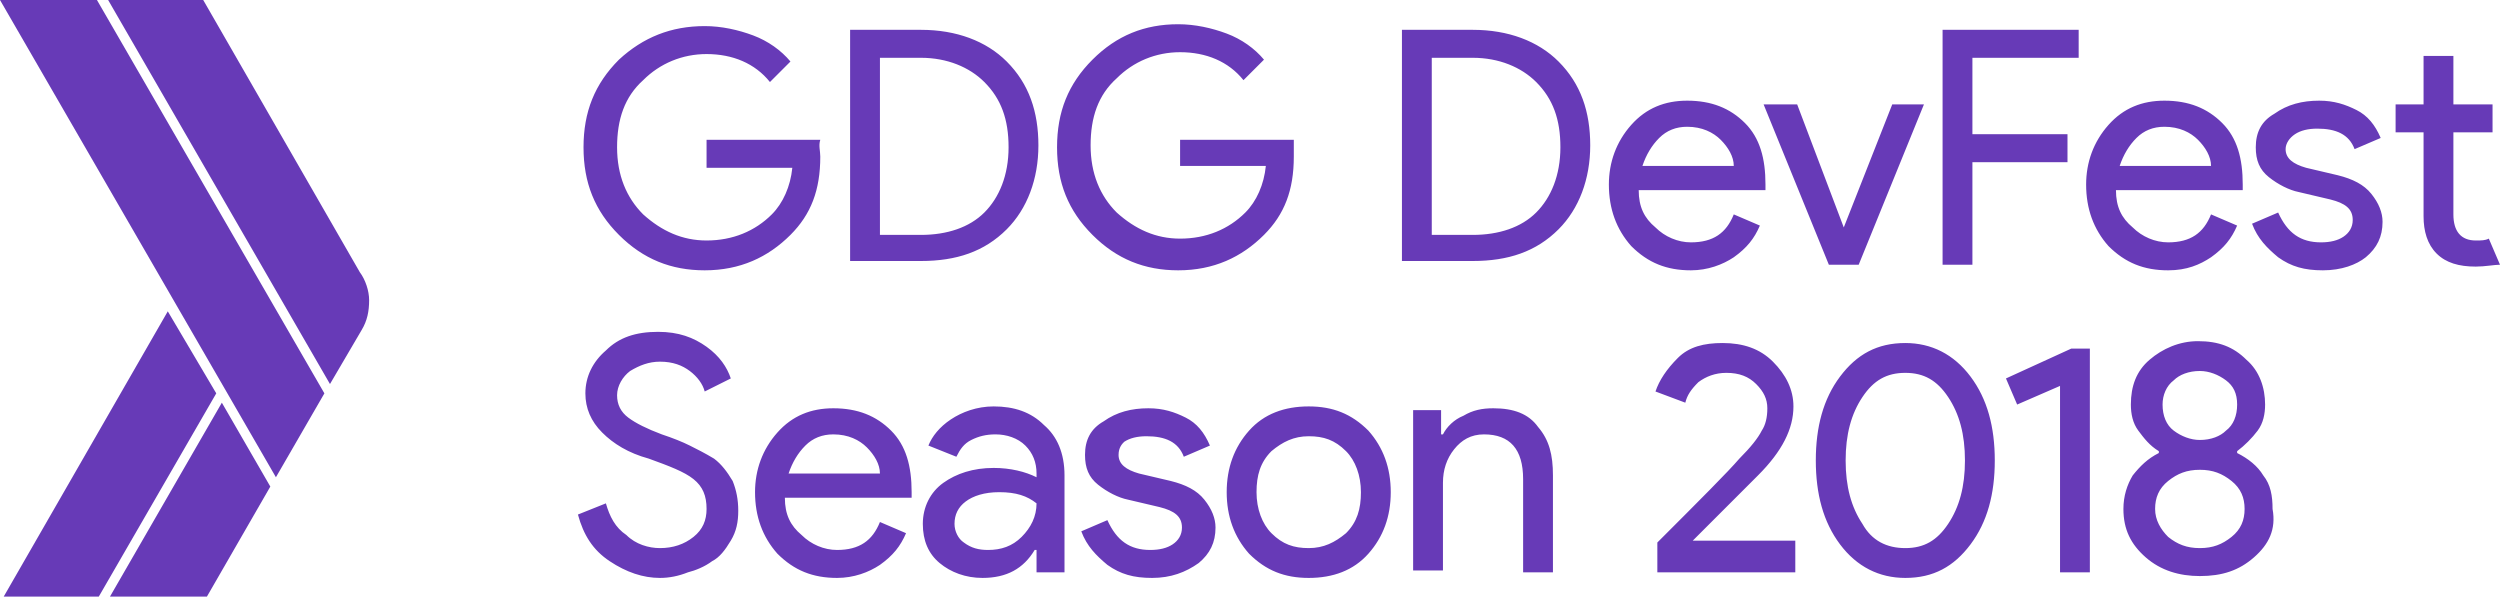
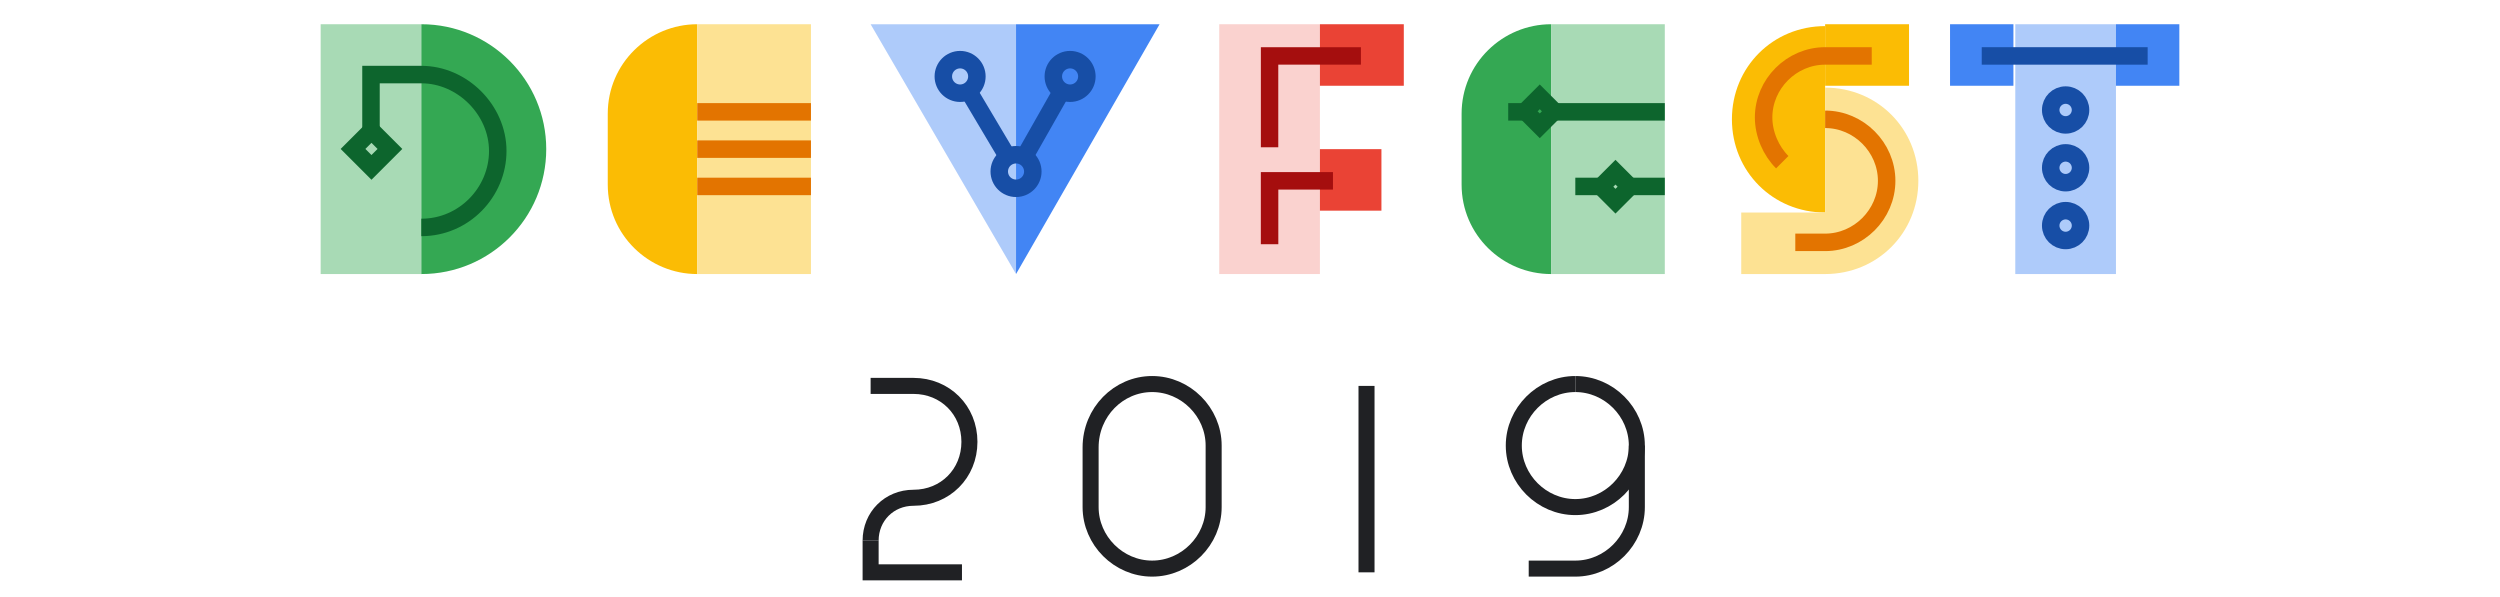
- <svg xmlns="http://www.w3.org/2000/svg" id="Layer_4" width="134.1" height="32">
-   <style>.st0{fill:#673ab7}</style>
-   <g id="XMLID_261_">
-     <path id="XMLID_259_" d="M5.2 0H0l14.8 25.6 2.6-4.5z" class="st0" />
-     <path id="XMLID_258_" d="M19.3 14.6L10.9 0H5.8l11.9 20.6 1.7-2.9c.3-.5.4-1 .4-1.6 0-.5-.2-1.1-.5-1.5z" class="st0" />
-     <path id="XMLID_257_" d="M9 16.7L.2 32h5.1l6.3-10.9z" class="st0" />
-     <path id="XMLID_256_" d="M11.9 21.6L5.9 32h5.2l3.4-5.9z" class="st0" />
-   </g>
-   <g id="XMLID_1_">
-     <path d="M44 8.4c0 1.8-.5 3.1-1.6 4.2-1.2 1.2-2.7 1.9-4.6 1.9-1.8 0-3.3-.6-4.6-1.9-1.3-1.3-1.9-2.8-1.9-4.7s.6-3.4 1.9-4.7C34.5 2 36 1.4 37.8 1.4c.9 0 1.8.2 2.6.5s1.5.8 2 1.4l-1.1 1.1c-.8-1-2-1.5-3.4-1.5-1.3 0-2.5.5-3.4 1.4-1 .9-1.4 2.1-1.4 3.6s.5 2.7 1.4 3.6c1 .9 2.1 1.4 3.4 1.4 1.4 0 2.6-.5 3.5-1.4.6-.6 1-1.5 1.1-2.5h-4.6V7.5H44c-.1.3 0 .6 0 .9zM45.6 14.2V1.6h3.8c1.9 0 3.5.6 4.6 1.7 1.2 1.2 1.7 2.7 1.7 4.5s-.6 3.4-1.7 4.5c-1.2 1.2-2.7 1.7-4.6 1.7h-3.8zm1.6-1.6h2.2c1.4 0 2.6-.4 3.4-1.2.8-.8 1.3-2 1.3-3.5s-.4-2.6-1.3-3.5c-.8-.8-2-1.3-3.4-1.3h-2.2v9.5zM69.4 8.4c0 1.8-.5 3.1-1.6 4.2-1.2 1.2-2.7 1.9-4.6 1.9-1.8 0-3.3-.6-4.6-1.9-1.3-1.3-1.9-2.8-1.9-4.7s.6-3.4 1.9-4.7c1.3-1.3 2.8-1.9 4.6-1.9.9 0 1.8.2 2.6.5s1.5.8 2 1.4l-1.1 1.1c-.8-1-2-1.5-3.4-1.5-1.3 0-2.5.5-3.4 1.4-1 .9-1.4 2.1-1.4 3.6s.5 2.7 1.4 3.6c1 .9 2.1 1.4 3.4 1.4 1.4 0 2.6-.5 3.5-1.4.6-.6 1-1.5 1.1-2.5h-4.6V7.5h6.1v.9zM75.2 14.2V1.6H79c1.9 0 3.5.6 4.6 1.7 1.2 1.2 1.7 2.7 1.7 4.5s-.6 3.4-1.7 4.5C82.4 13.5 80.9 14 79 14h-3.8zm1.6-1.6H79c1.4 0 2.6-.4 3.4-1.2.8-.8 1.3-2 1.3-3.5s-.4-2.6-1.3-3.5c-.8-.8-2-1.3-3.4-1.3h-2.2v9.5zM90.7 14.5c-1.3 0-2.3-.4-3.2-1.3-.8-.9-1.2-2-1.2-3.3 0-1.2.4-2.3 1.2-3.2.8-.9 1.8-1.3 3-1.3 1.3 0 2.3.4 3.1 1.2.8.8 1.1 1.9 1.1 3.3v.3h-6.8c0 .9.3 1.5.9 2 .5.5 1.2.8 1.9.8 1.2 0 1.9-.5 2.3-1.5l1.4.6c-.3.7-.7 1.2-1.4 1.7-.6.4-1.4.7-2.3.7zM93 8.9c0-.5-.3-1-.7-1.4-.4-.4-1-.7-1.8-.7-.6 0-1.1.2-1.5.6-.4.4-.7.9-.9 1.5H93zM98.1 14.2l-3.5-8.6h1.8l2.5 6.6 2.6-6.6h1.7l-3.5 8.6h-1.6zM105.8 14.2h-1.6V1.6h7.3v1.5h-5.7v4.1h5.1v1.5h-5.1v5.5zM116.3 14.5c-1.3 0-2.3-.4-3.2-1.3-.8-.9-1.2-2-1.2-3.3 0-1.2.4-2.3 1.2-3.2.8-.9 1.8-1.3 3-1.3 1.3 0 2.3.4 3.1 1.2.8.8 1.1 1.9 1.1 3.3v.3h-6.8c0 .9.3 1.5.9 2 .5.5 1.2.8 1.9.8 1.2 0 1.9-.5 2.3-1.5l1.4.6c-.3.7-.7 1.2-1.4 1.7-.6.4-1.3.7-2.3.7zm2.3-5.6c0-.5-.3-1-.7-1.4-.4-.4-1-.7-1.8-.7-.6 0-1.1.2-1.5.6-.4.4-.7.9-.9 1.5h4.9zM124.6 14.5c-1 0-1.7-.2-2.4-.7-.6-.5-1.1-1-1.4-1.8l1.4-.6c.5 1.1 1.2 1.6 2.3 1.6.5 0 .9-.1 1.2-.3.3-.2.5-.5.5-.9 0-.6-.4-.9-1.2-1.1l-1.7-.4c-.5-.1-1.1-.4-1.6-.8s-.7-.9-.7-1.6c0-.8.3-1.4 1-1.8.7-.5 1.5-.7 2.4-.7.8 0 1.4.2 2 .5.6.3 1 .8 1.3 1.5l-1.4.6c-.3-.8-1-1.1-2-1.1-.5 0-.9.1-1.2.3-.3.2-.5.5-.5.8 0 .5.4.8 1.1 1l1.7.4c.8.2 1.4.5 1.8 1 .4.5.6 1 .6 1.5 0 .8-.3 1.4-.9 1.9-.5.4-1.3.7-2.3.7zM132.8 14.3c-.9 0-1.6-.2-2.1-.7-.5-.5-.7-1.2-.7-2V7.1h-1.5V5.6h1.5V3h1.6v2.6h2.1v1.5h-2.1v4.4c0 .9.4 1.4 1.2 1.4.3 0 .5 0 .7-.1l.6 1.4c-.3 0-.8.1-1.3.1zM35.4 31c-.9 0-1.8-.3-2.7-.9-.9-.6-1.4-1.4-1.7-2.5l1.5-.6c.2.7.5 1.3 1.1 1.7.5.5 1.2.7 1.8.7.7 0 1.3-.2 1.8-.6.5-.4.7-.9.7-1.5 0-.7-.2-1.2-.7-1.6-.5-.4-1.3-.7-2.4-1.1-1.1-.3-1.9-.8-2.5-1.4-.6-.6-.9-1.3-.9-2.1 0-.9.4-1.7 1.1-2.3.7-.7 1.6-1 2.8-1 1.1 0 1.9.3 2.6.8.7.5 1.1 1.1 1.3 1.7l-1.4.7c-.1-.4-.4-.8-.8-1.1-.4-.3-.9-.5-1.6-.5-.6 0-1.1.2-1.6.5-.4.3-.7.8-.7 1.3s.2.9.6 1.2c.4.3 1 .6 1.8.9.6.2 1.1.4 1.5.6.4.2.8.4 1.3.7.4.3.7.7 1 1.2.2.5.3 1 .3 1.6 0 .6-.1 1.1-.4 1.6-.3.5-.6.9-1 1.1-.4.3-.9.5-1.3.6-.5.2-1 .3-1.5.3zM44.9 31c-1.3 0-2.3-.4-3.2-1.3-.8-.9-1.2-2-1.2-3.3 0-1.2.4-2.3 1.2-3.2.8-.9 1.8-1.3 3-1.3 1.3 0 2.3.4 3.1 1.2.8.8 1.1 1.9 1.1 3.3v.3h-6.8c0 .9.3 1.5.9 2 .5.5 1.2.8 1.9.8 1.2 0 1.9-.5 2.3-1.5l1.4.6c-.3.7-.7 1.2-1.4 1.7-.6.4-1.4.7-2.3.7zm2.3-5.6c0-.5-.3-1-.7-1.4-.4-.4-1-.7-1.8-.7-.6 0-1.1.2-1.5.6-.4.4-.7.9-.9 1.5h4.9zM52.7 31c-.9 0-1.7-.3-2.3-.8-.6-.5-.9-1.2-.9-2.1 0-.9.4-1.7 1.1-2.2.7-.5 1.6-.8 2.7-.8.9 0 1.7.2 2.3.5v-.2c0-.6-.2-1.1-.6-1.5-.4-.4-1-.6-1.6-.6-.5 0-.9.1-1.3.3-.4.2-.6.5-.8.9l-1.5-.6c.2-.5.6-1 1.2-1.4.6-.4 1.4-.7 2.3-.7 1.1 0 2 .3 2.7 1 .7.6 1.1 1.5 1.1 2.7v5.2h-1.5v-1.2h-.1c-.6 1-1.5 1.5-2.8 1.5zm.3-1.5c.7 0 1.3-.2 1.8-.7.5-.5.8-1.1.8-1.8-.5-.4-1.1-.6-2-.6-.8 0-1.4.2-1.8.5-.4.3-.6.7-.6 1.2 0 .4.2.8.5 1 .4.3.8.4 1.3.4zM61.8 31c-1 0-1.7-.2-2.4-.7-.6-.5-1.1-1-1.4-1.8l1.4-.6c.5 1.1 1.2 1.6 2.3 1.6.5 0 .9-.1 1.2-.3.3-.2.5-.5.5-.9 0-.6-.4-.9-1.2-1.1l-1.7-.4c-.5-.1-1.1-.4-1.6-.8s-.7-.9-.7-1.6c0-.8.3-1.4 1-1.8.7-.5 1.5-.7 2.4-.7.8 0 1.4.2 2 .5.6.3 1 .8 1.3 1.5l-1.4.6c-.3-.8-1-1.1-2-1.1-.5 0-.9.1-1.2.3-.1.1-.3.3-.3.7 0 .5.4.8 1.1 1l1.7.4c.8.2 1.4.5 1.8 1 .4.5.6 1 .6 1.5 0 .8-.3 1.4-.9 1.9-.7.5-1.5.8-2.5.8zM67 23.1c.8-.9 1.9-1.3 3.2-1.3 1.3 0 2.3.4 3.2 1.3.8.9 1.2 2 1.2 3.3 0 1.3-.4 2.4-1.2 3.3-.8.9-1.9 1.3-3.2 1.3-1.3 0-2.3-.4-3.2-1.3-.8-.9-1.2-2-1.2-3.3 0-1.3.4-2.4 1.2-3.3zm1.2 5.5c.6.6 1.2.8 2 .8s1.4-.3 2-.8c.6-.6.8-1.3.8-2.2 0-.9-.3-1.7-.8-2.2-.6-.6-1.2-.8-2-.8s-1.4.3-2 .8c-.6.6-.8 1.3-.8 2.2 0 .9.3 1.7.8 2.2zM77.3 22.1v1.2h.1c.2-.4.6-.8 1.1-1 .5-.3 1-.4 1.6-.4 1.1 0 1.9.3 2.4 1 .6.7.8 1.5.8 2.6v5.2h-1.6v-5c0-1.6-.7-2.4-2.1-2.4-.7 0-1.2.3-1.6.8-.4.5-.6 1.1-.6 1.8v4.7h-1.6V22h1.5zM96.5 30.7h-7.6v-1.6c2.3-2.3 3.8-3.8 4.4-4.5.6-.6 1-1.1 1.2-1.5.2-.3.3-.7.3-1.2s-.2-.9-.6-1.3c-.4-.4-.9-.6-1.6-.6-.6 0-1.1.2-1.5.5-.4.4-.6.7-.7 1.1l-1.6-.6c.2-.6.6-1.2 1.2-1.8.6-.6 1.4-.8 2.4-.8 1.1 0 2 .3 2.7 1 .7.7 1.1 1.5 1.1 2.4 0 1.2-.6 2.4-1.9 3.7L90.8 29h5.5v1.7zM105.7 29.2c-.9 1.2-2 1.8-3.5 1.8-1.4 0-2.6-.6-3.5-1.8-.9-1.2-1.3-2.7-1.3-4.5 0-1.8.4-3.3 1.3-4.5.9-1.2 2-1.8 3.5-1.8 1.4 0 2.6.6 3.5 1.8.9 1.2 1.3 2.7 1.3 4.5 0 1.8-.4 3.3-1.3 4.5zm-3.5.2c1 0 1.7-.4 2.3-1.3.6-.9.9-2 .9-3.4s-.3-2.5-.9-3.4c-.6-.9-1.3-1.3-2.3-1.3-1 0-1.7.4-2.3 1.3-.6.9-.9 2-.9 3.4s.3 2.5.9 3.4c.5.9 1.3 1.3 2.3 1.3zM112.1 30.7h-1.6v-10l-2.3 1-.6-1.4 3.5-1.6h1v12zM120.9 29.9c-.8.7-1.7 1-2.9 1-1.1 0-2.1-.3-2.9-1-.8-.7-1.2-1.5-1.2-2.6 0-.7.2-1.3.5-1.8.4-.5.8-.9 1.4-1.2v-.1c-.5-.3-.8-.7-1.1-1.1-.3-.4-.4-.9-.4-1.4 0-1 .3-1.8 1-2.4.7-.6 1.6-1 2.6-1 1.1 0 1.9.3 2.6 1 .7.6 1 1.5 1 2.4 0 .5-.1 1-.4 1.4-.3.4-.7.8-1.1 1.1v.1c.6.3 1.1.7 1.4 1.2.4.5.5 1.1.5 1.8.2 1.1-.2 1.9-1 2.6zm-4.6-1.1c.5.4 1 .6 1.7.6s1.2-.2 1.7-.6c.5-.4.7-.9.7-1.5s-.2-1.1-.7-1.5c-.5-.4-1-.6-1.7-.6s-1.2.2-1.7.6c-.5.4-.7.9-.7 1.5s.3 1.1.7 1.5zm.3-5.7c.4.3.9.5 1.4.5.6 0 1.1-.2 1.4-.5.4-.3.6-.8.6-1.4 0-.6-.2-1-.6-1.3-.4-.3-.9-.5-1.4-.5-.6 0-1.1.2-1.4.5-.4.3-.6.8-.6 1.3 0 .6.2 1.1.6 1.4z" class="st0" />
+ <svg xmlns="http://www.w3.org/2000/svg" version="1.1" id="Layer_4" x="0px" y="0px" viewBox="0 0 134.1 32" style="enable-background:new 0 0 134.1 32;" xml:space="preserve">
+   <style type="text/css">
+ 	.st0{fill:#FAD2CF;}
+ 	.st1{fill:#AECBFA;}
+ 	.st2{fill:#A8DAB5;}
+ 	.st3{fill:#FBBC04;}
+ 	.st4{fill:#FDE293;}
+ 	.st5{fill:#4285F4;}
+ 	.st6{fill:#34A853;}
+ 	.st7{fill:none;stroke:#0D652D;stroke-width:0.938;stroke-miterlimit:10;}
+ 	.st8{fill:#EA4335;}
+ 	.st9{fill:none;stroke:#E37400;stroke-width:0.938;stroke-miterlimit:10;}
+ 	.st10{fill:none;stroke:#174EA6;stroke-width:0.938;stroke-miterlimit:10;}
+ 	.st11{fill:none;stroke:#A50E0E;stroke-width:0.938;stroke-miterlimit:10;}
+ 	.st12{fill:none;stroke:#A50E0E;stroke-width:0.934;stroke-miterlimit:10;}
+ 	.st13{fill:none;stroke:#202124;stroke-width:0.86;stroke-miterlimit:10;}
+ </style>
+   <g>
+     <g>
+       <rect x="65.4" y="1.3" class="st0" width="5.4" height="13.4" />
+     </g>
+     <g>
+       <rect x="108.1" y="1.3" class="st1" width="5.4" height="13.4" />
+     </g>
+     <g>
+       <rect x="17.2" y="1.3" class="st2" width="5.4" height="13.4" />
+     </g>
+     <path class="st3" d="M37.4,14.7L37.4,14.7l0-13.4h0c-2.6,0-4.8,2.1-4.8,4.8v3.8C32.6,12.6,34.8,14.7,37.4,14.7z" />
+     <g>
+       <rect x="37.4" y="1.3" class="st4" width="6.1" height="13.4" />
+     </g>
+     <g>
+       <polygon class="st1" points="46.7,1.3 54.5,14.7 54.5,1.3   " />
+     </g>
+     <polygon class="st5" points="62.2,1.3 54.5,1.3 54.5,14.7 54.5,14.7  " />
+     <path class="st6" d="M22.6,1.3c3.7,0,6.7,3,6.7,6.7s-3,6.7-6.7,6.7V1.3z" />
+     <path class="st7" d="M22.6,12.2c2.3,0,4.1-1.9,4.1-4.1s-1.9-4.1-4.1-4.1h-2.7v3.2" />
+     <path class="st3" d="M97.9,11.4c-2.8,0-5-2.2-5-5s2.2-5,5-5V11.4z" />
+     <rect x="70.8" y="1.3" class="st8" width="4.5" height="3.3" />
+     <rect x="104.6" y="1.3" class="st5" width="3.4" height="3.3" />
+     <rect x="113.5" y="1.3" class="st5" width="3.4" height="3.3" />
+     <rect x="70.8" y="8" class="st8" width="3.3" height="3.3" />
+     <rect x="97.9" y="1.3" class="st3" width="4.5" height="3.3" />
+     <g>
+       <path class="st4" d="M97.9,4.7v6.7h-4.5v3.3h4.5c2.8,0,5-2.2,5-5C102.9,6.9,100.7,4.7,97.9,4.7z" />
+     </g>
+     <path class="st9" d="M95.6,8.7c-0.6-0.6-1-1.5-1-2.4c0-1.8,1.5-3.3,3.3-3.3h2.5" />
+     <line class="st10" x1="106.3" y1="3" x2="115.2" y2="3" />
+     <path class="st6" d="M83.2,14.7L83.2,14.7V1.3l0,0c-2.6,0-4.8,2.1-4.8,4.8v3.8C78.4,12.6,80.6,14.7,83.2,14.7z" />
+     <g>
+       <rect x="83.2" y="1.3" class="st2" width="6.1" height="13.4" />
+     </g>
+     <line class="st7" x1="81.7" y1="6" x2="80.9" y2="6" />
+     <line class="st7" x1="89.3" y1="6" x2="83.3" y2="6" />
+     <line class="st7" x1="89.3" y1="10" x2="87.5" y2="10" />
+     <line class="st7" x1="85.9" y1="10" x2="84.5" y2="10" />
+     <circle class="st10" cx="54.5" cy="9.2" r="0.9" />
+     <circle class="st10" cx="57.4" cy="4.1" r="0.9" />
+     <line class="st10" x1="57" y1="4.8" x2="54.9" y2="8.5" />
+     <circle class="st10" cx="51.5" cy="4.1" r="0.9" />
+     <line class="st10" x1="51.9" y1="4.8" x2="54.1" y2="8.5" />
+     <rect x="19.2" y="7.3" transform="matrix(0.7071 0.7071 -0.7071 0.7071 11.5111 -11.7389)" class="st7" width="1.4" height="1.4" />
+     <rect x="86.1" y="9.5" transform="matrix(0.7071 0.7071 -0.7071 0.7071 32.4905 -58.3622)" class="st7" width="1.1" height="1.1" />
+     <rect x="82" y="5.4" transform="matrix(0.7071 0.7071 -0.7071 0.7071 28.4288 -56.6073)" class="st7" width="1.1" height="1.1" />
+     <circle class="st10" cx="110.8" cy="5.9" r="0.8" />
+     <circle class="st10" cx="110.8" cy="9" r="0.8" />
+     <circle class="st10" cx="110.8" cy="12.1" r="0.8" />
+     <path class="st9" d="M96.3,13h1.6c1.8,0,3.3-1.5,3.3-3.3s-1.5-3.3-3.3-3.3" />
+     <polyline class="st11" points="71.5,9.7 68.1,9.7 68.1,13.1  " />
+     <polyline class="st12" points="73,3 68.1,3 68.1,7.9  " />
+     <line class="st9" x1="43.5" y1="6" x2="37.4" y2="6" />
+     <line class="st9" x1="43.5" y1="8" x2="37.4" y2="8" />
+     <line class="st9" x1="43.5" y1="10" x2="37.4" y2="10" />
+     <path class="st13" d="M84.5,20.6c1.8,0,3.3,1.5,3.3,3.3v3.3c0,1.8-1.5,3.3-3.3,3.3H82" />
+     <path class="st13" d="M61.8,20.6c1.8,0,3.3,1.5,3.3,3.3v3.3c0,1.8-1.5,3.3-3.3,3.3c-1.8,0-3.3-1.5-3.3-3.3V24   C58.5,22.1,60,20.6,61.8,20.6z" />
+     <line class="st13" x1="73.3" y1="20.7" x2="73.3" y2="30.7" />
+     <polyline class="st13" points="51.6,30.7 46.7,30.7 46.7,29  " />
+     <path class="st13" d="M46.7,29c0-1.3,1-2.3,2.3-2.3c1.7,0,3-1.3,3-3s-1.3-3-3-3h-2.3" />
+     <path class="st13" d="M84.5,20.6c-1.8,0-3.3,1.5-3.3,3.3c0,1.8,1.5,3.3,3.3,3.3s3.3-1.5,3.3-3.3" />
  </g>
</svg>
